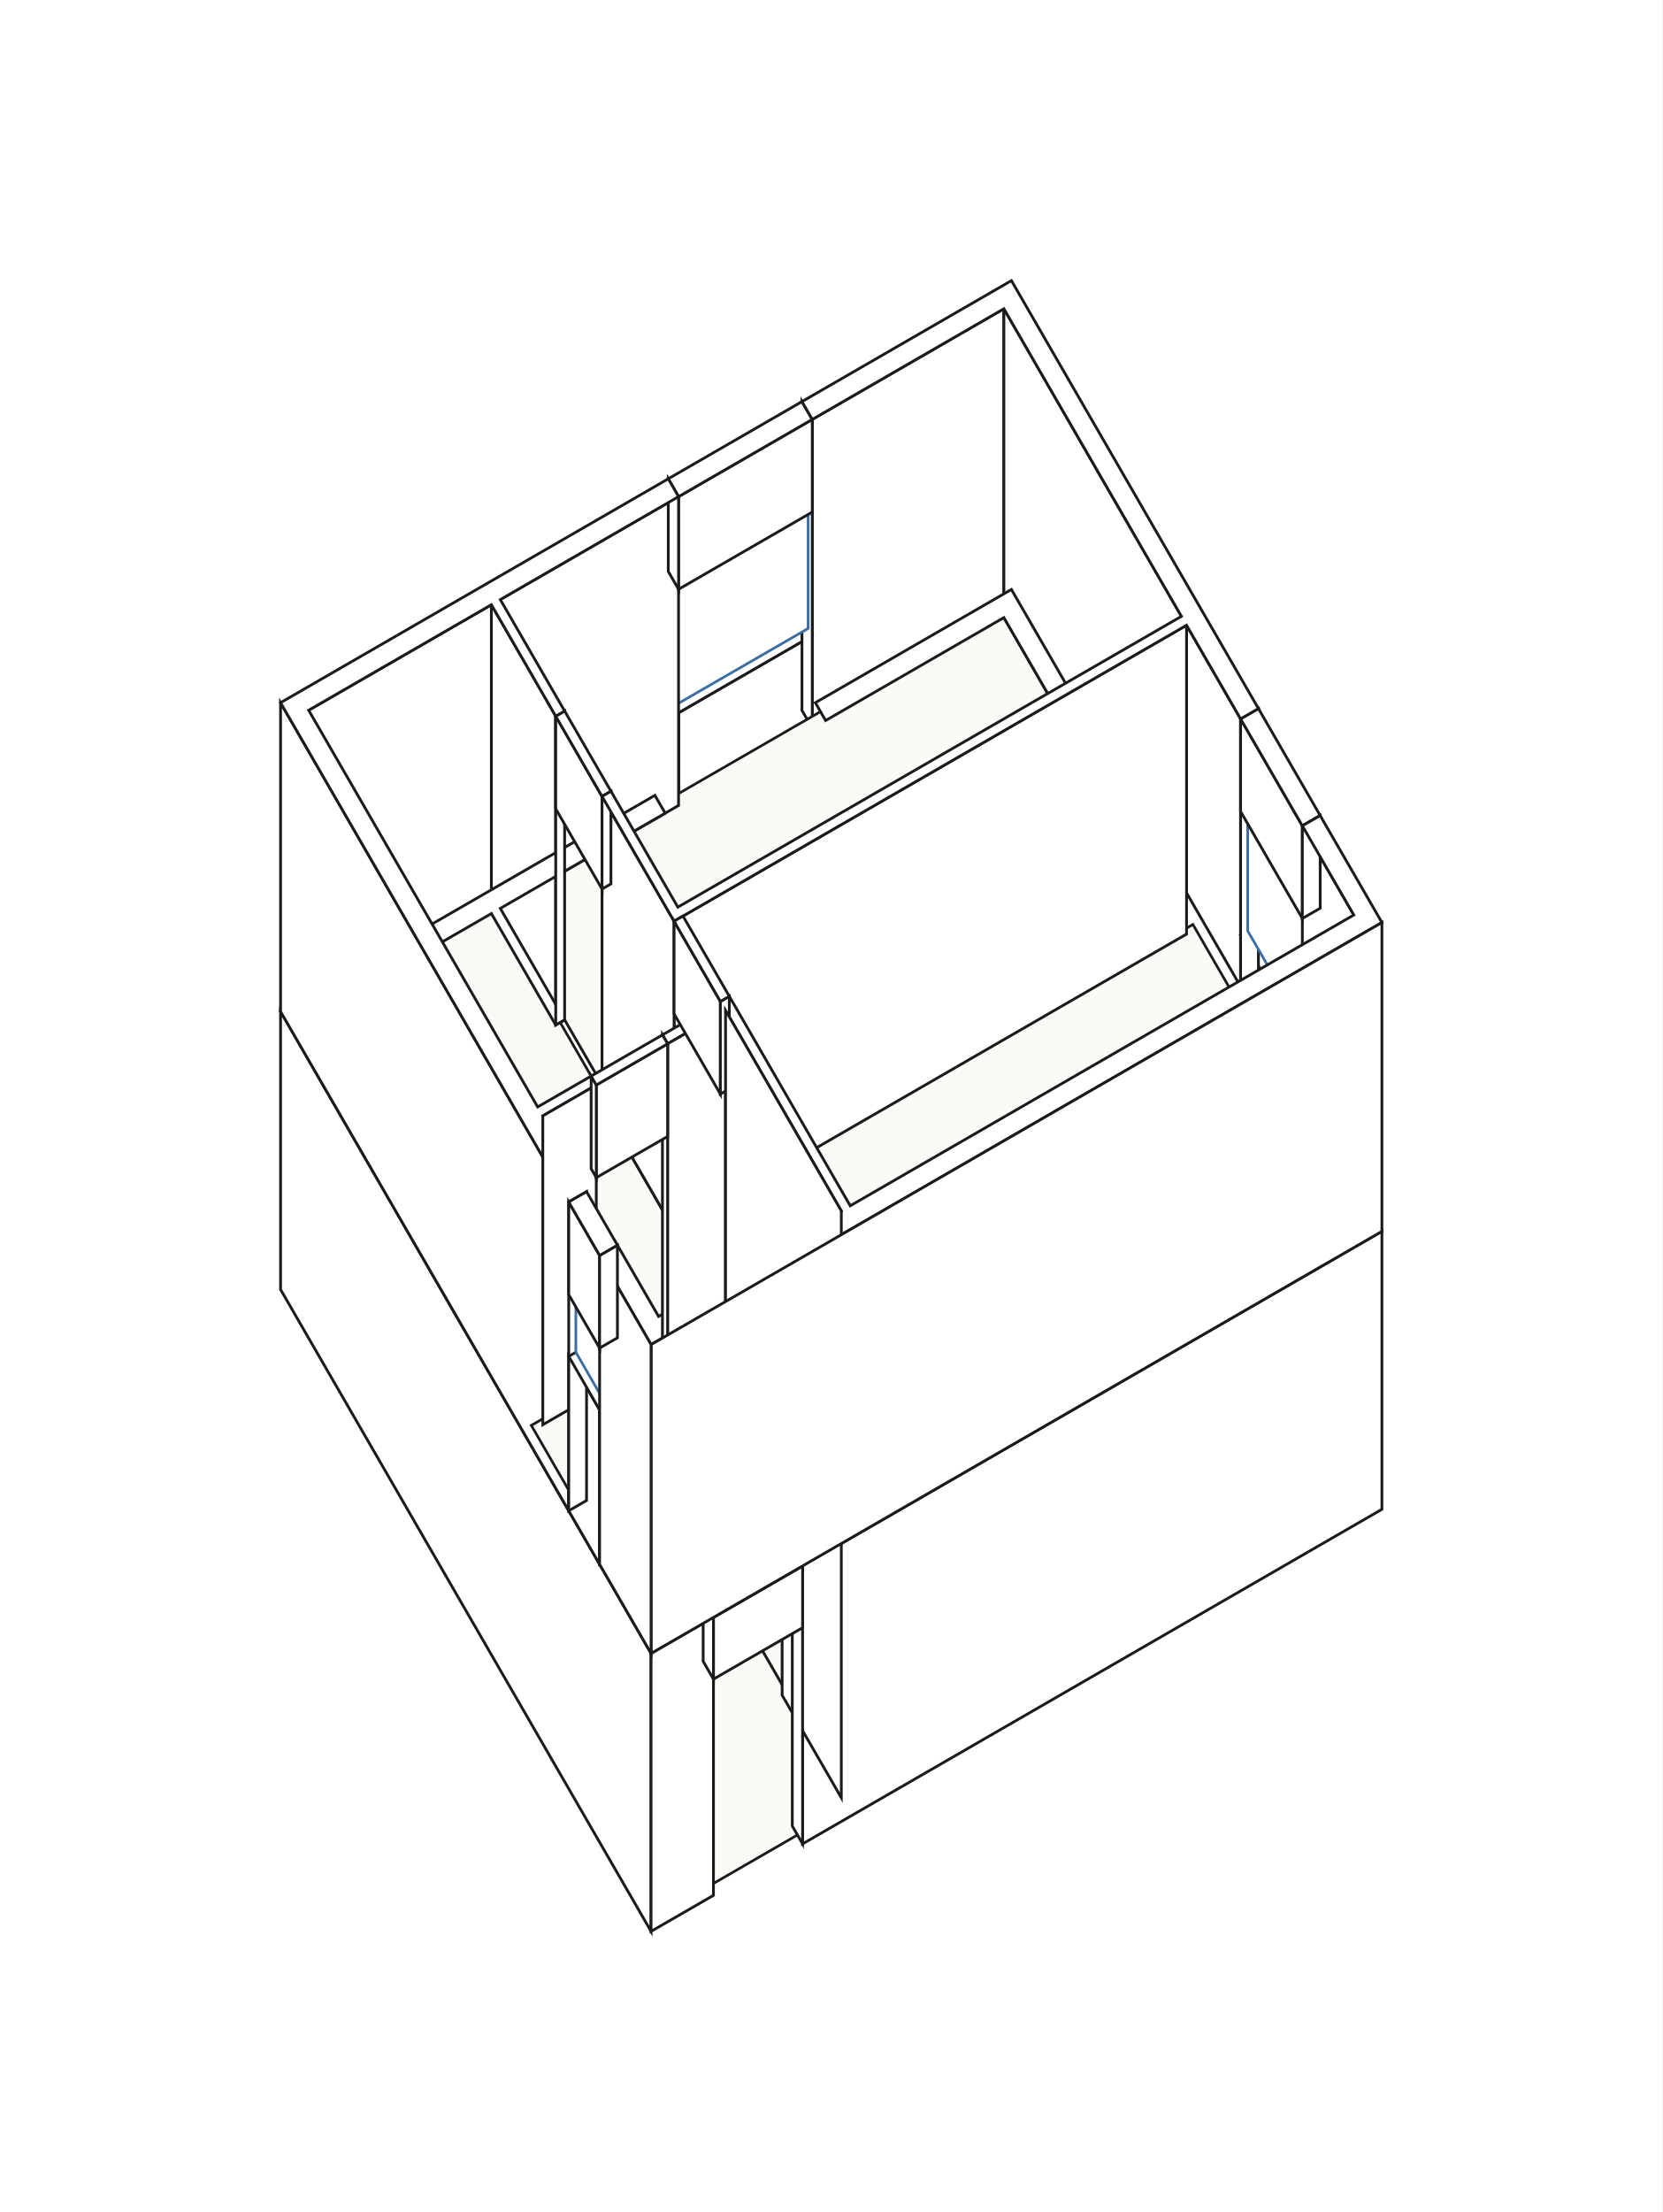
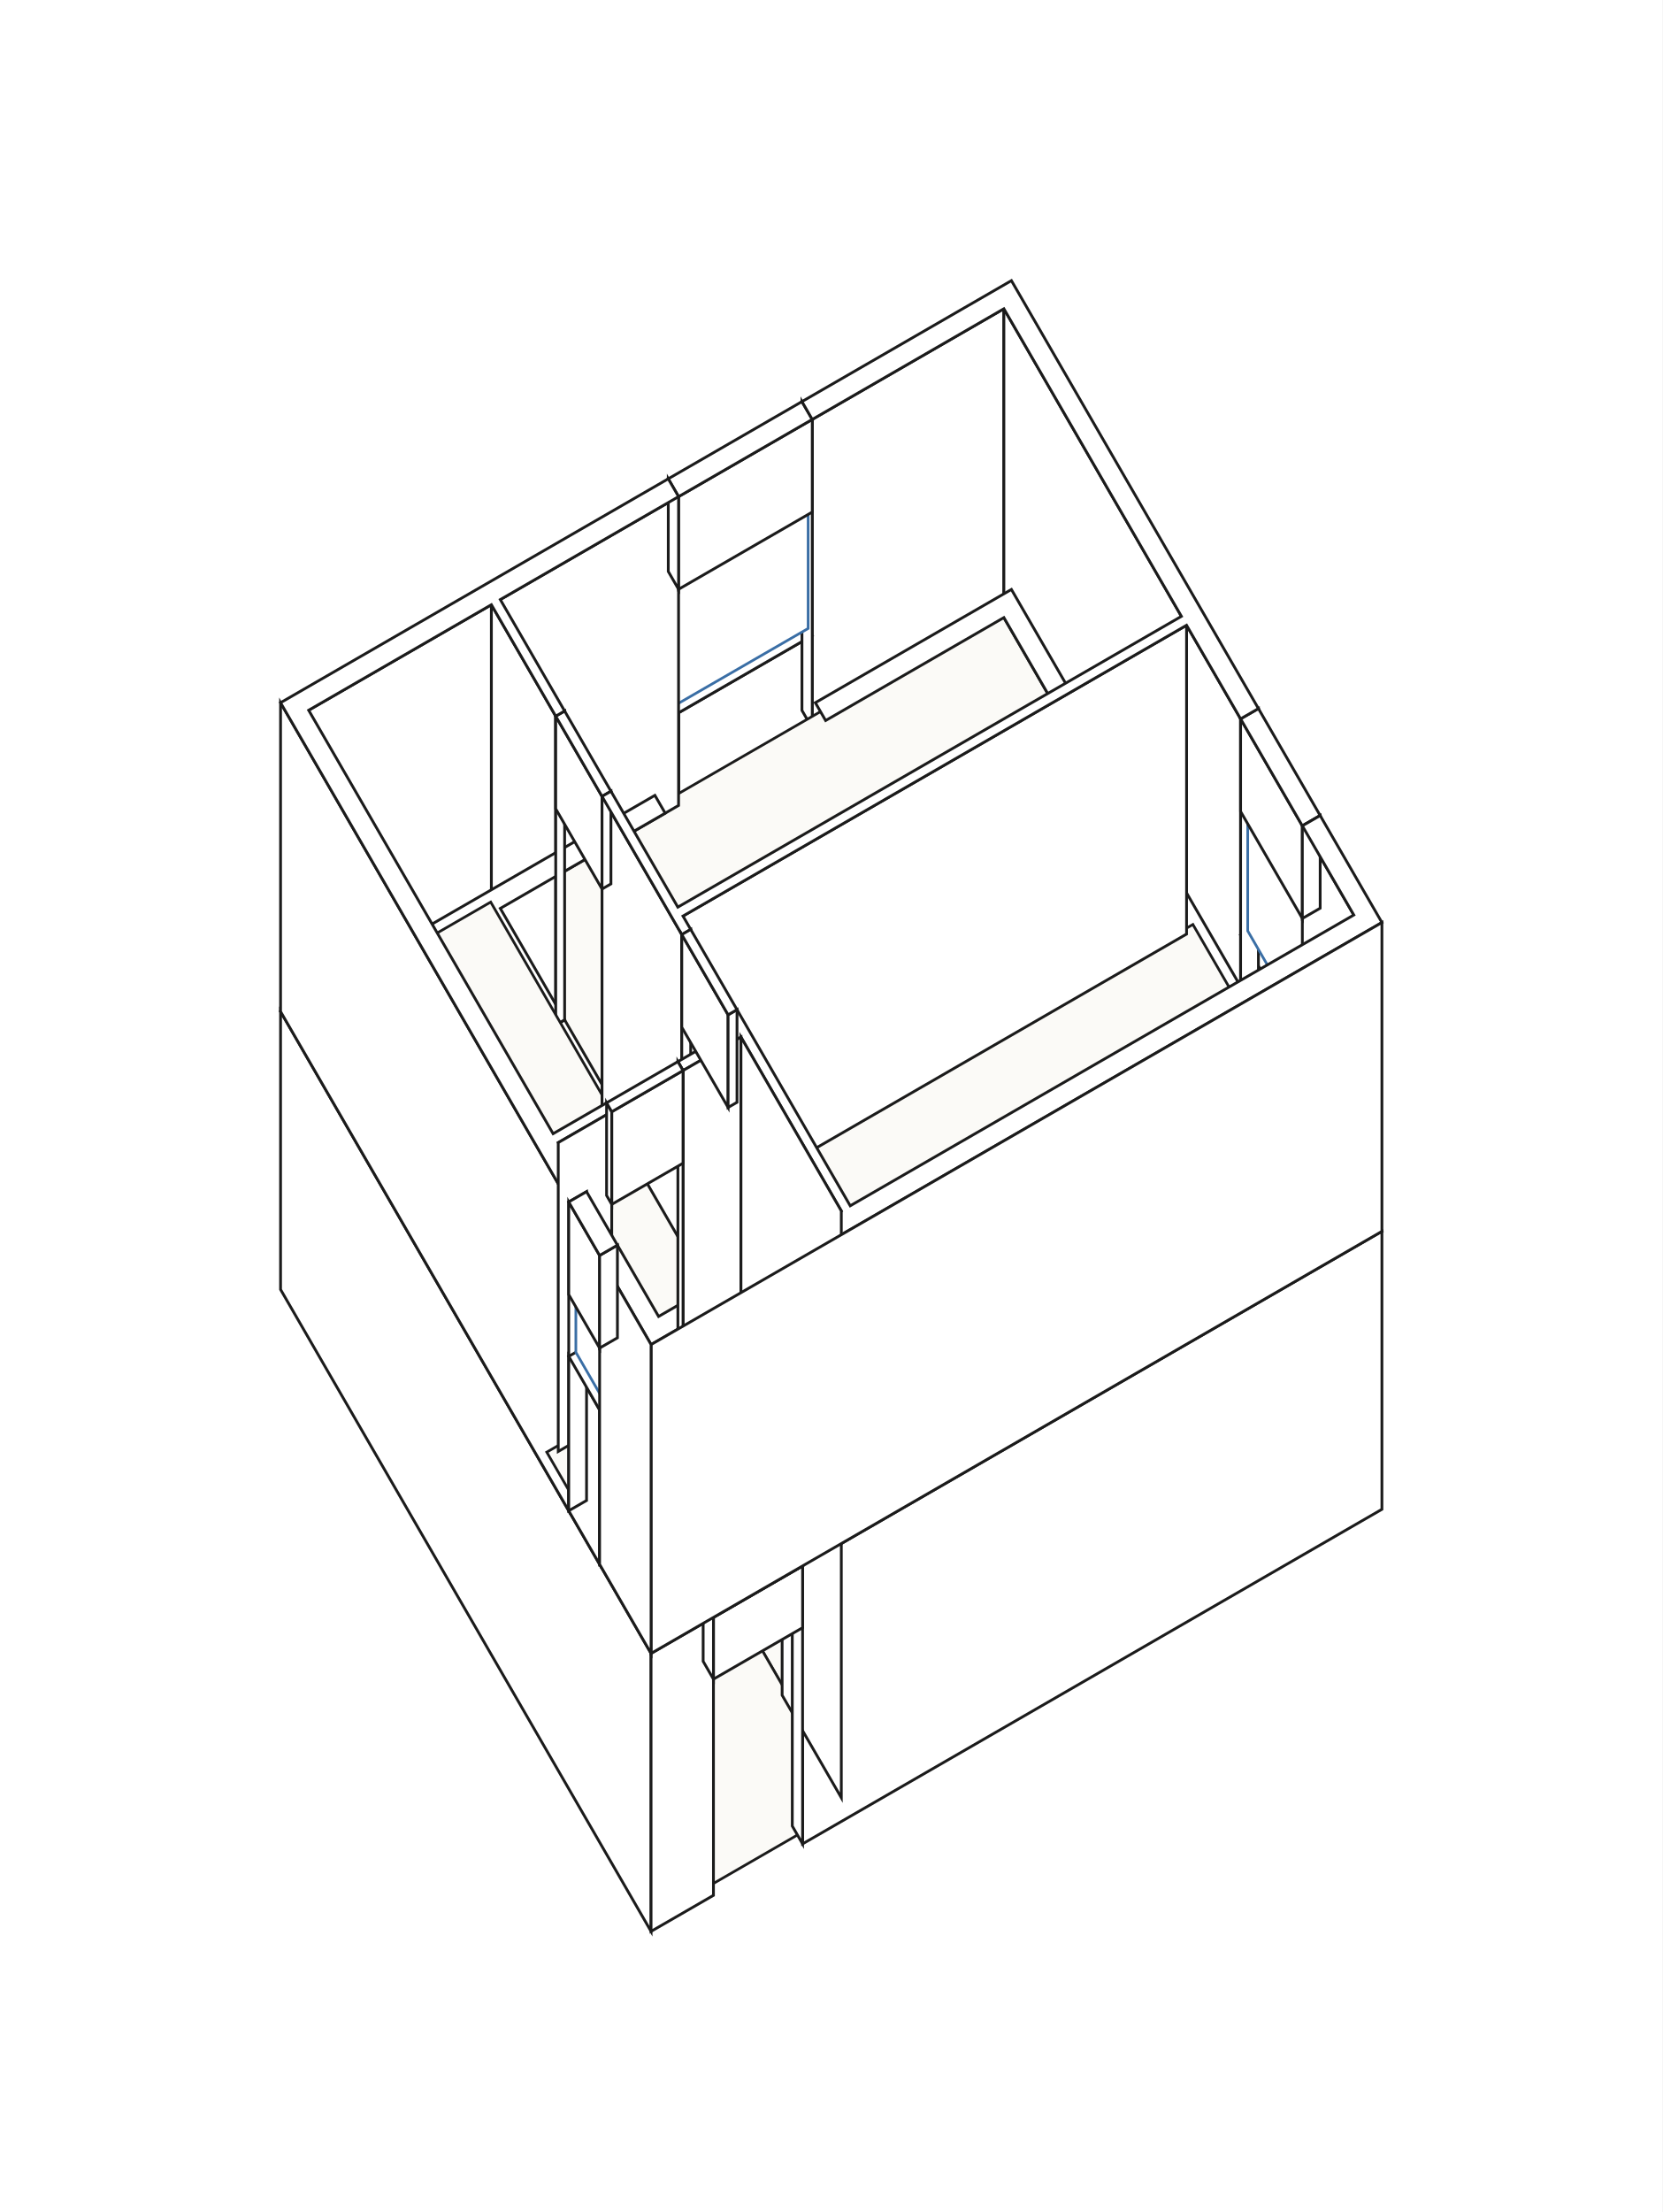
<svg xmlns="http://www.w3.org/2000/svg" viewBox="-2862.62 -12562.62 16153.44 21487.41" font-family="Helvetica, Arial, sans-serif">
  <defs />
  <rect x="-2862.62" y="-12562.62" width="16153.44" height="21487.41" fill="#ffffff" />
  <g id="V-3D">
    <path d="M 5159.55,-2863.4 L 3600.7,-1963.4 L 3600.7,-2263.4 L 5159.55,-3163.4 Z" fill="#ffffff" fill-rule="nonzero" stroke="#1b1b1b" stroke-width="26.94" stroke-linejoin="miter" />
    <path d="M 3500.7,-2436.6 L 5059.55,-3336.6 L 5159.55,-3163.4 L 3600.7,-2263.4 Z" fill="#ffffff" fill-rule="nonzero" stroke="#1b1b1b" stroke-width="26.94" stroke-linejoin="miter" />
    <path d="M 6891.6,-3863.4 L 5159.55,-2863.4 L 5159.55,-5563.4 L 6891.6,-6563.4 Z" fill="#ffffff" fill-rule="nonzero" stroke="#1b1b1b" stroke-width="26.94" stroke-linejoin="miter" />
    <path d="M 3600.7,-1963.4 L 3500.7,-2136.6 L 3500.7,-2436.6 L 3600.7,-2263.4 Z" fill="#ffffff" fill-rule="nonzero" stroke="#1b1b1b" stroke-width="26.94" stroke-linejoin="miter" />
    <path d="M 5159.55,-2863.4 L 5059.55,-3036.6 L 5059.55,-5736.6 L 5159.55,-5563.4 Z" fill="#ffffff" fill-rule="nonzero" stroke="#1b1b1b" stroke-width="26.94" stroke-linejoin="miter" />
    <path d="M 5119.55,-3232.68 L 3560.7,-2332.68 L 3560.7,-4432.68 L 5119.55,-5332.68 Z" fill="#ffffff" fill-rule="nonzero" stroke="#3a6ea5" stroke-width="25.66" />
    <path d="M 8616.6,-875.61 L 6891.6,-3863.4 L 6891.6,-6563.4 L 8616.6,-3575.61 Z" fill="#ffffff" fill-rule="nonzero" stroke="#1b1b1b" stroke-width="26.94" stroke-linejoin="miter" />
    <path d="M 1905.26,-1100 L 6928.2,-4000 L 8728.2,-882.31 L 3705.26,2017.69 Z" fill="#fbfaf7" fill-rule="nonzero" stroke="#1b1b1b" stroke-width="25.66" />
    <path d="M 3560.7,-2332.68 L 3540.7,-2367.32 L 3540.7,-4467.32 L 3560.7,-4432.68 Z" fill="#ffffff" fill-rule="nonzero" stroke="#3a6ea5" stroke-width="25.66" />
    <path d="M 3600.7,-1963.4 L 1998.56,-1038.4 L 1998.56,-3738.4 L 3600.7,-4663.4 Z" fill="#ffffff" fill-rule="nonzero" stroke="#1b1b1b" stroke-width="26.94" stroke-linejoin="miter" />
    <path d="M 3540.7,-4467.32 L 5099.55,-5367.32 L 5119.55,-5332.68 L 3560.7,-4432.68 Z" fill="#ffffff" fill-rule="nonzero" stroke="#3a6ea5" stroke-width="25.66" />
    <path d="M 5159.55,-5263.4 L 3600.7,-4363.4 L 3600.7,-4663.4 L 5159.55,-5563.4 Z" fill="#ffffff" fill-rule="nonzero" stroke="#1b1b1b" stroke-width="26.94" stroke-linejoin="miter" />
    <path d="M 3500.7,-4836.6 L 5059.55,-5736.6 L 5159.55,-5563.4 L 3600.7,-4663.4 Z" fill="#ffffff" fill-rule="nonzero" stroke="#1b1b1b" stroke-width="26.94" stroke-linejoin="miter" />
    <path d="M 3600.7,-4363.4 L 3500.7,-4536.6 L 3500.7,-4836.6 L 3600.7,-4663.4 Z" fill="#ffffff" fill-rule="nonzero" stroke="#1b1b1b" stroke-width="26.94" stroke-linejoin="miter" />
    <path d="M 5029.65,-5488.4 L 3730.61,-4738.4 L 3730.61,-5638.4 L 5029.65,-6388.4 Z" fill="#ffffff" fill-rule="nonzero" stroke="#1b1b1b" stroke-width="26.94" stroke-linejoin="miter" />
    <path d="M 1911.95,-988.4 L 136.6,36.6 L 136.6,-2663.4 L 1911.95,-3688.4 Z" fill="#ffffff" fill-rule="nonzero" stroke="#1b1b1b" stroke-width="26.94" stroke-linejoin="miter" />
    <path d="M 6891.6,-6563.4 L 5029.65,-5488.4 L 5029.65,-8488.4 L 6891.6,-9563.4 Z" fill="#ffffff" fill-rule="nonzero" stroke="#1b1b1b" stroke-width="26.94" stroke-linejoin="miter" />
    <path d="M 2536.95,94.13 L 1911.95,-988.4 L 1911.95,-3688.4 L 2536.95,-2605.87 Z" fill="#ffffff" fill-rule="nonzero" stroke="#1b1b1b" stroke-width="26.94" stroke-linejoin="miter" />
    <path d="M 9191.6,120.32 L 8666.6,-789.01 L 8666.6,-3489.01 L 9191.6,-2579.68 Z" fill="#ffffff" fill-rule="nonzero" stroke="#1b1b1b" stroke-width="26.94" stroke-linejoin="miter" />
    <path d="M 3730.61,-4738.4 L 3630.61,-4911.6 L 3630.61,-5811.6 L 3730.61,-5638.4 Z" fill="#ffffff" fill-rule="nonzero" stroke="#1b1b1b" stroke-width="26.94" stroke-linejoin="miter" />
    <path d="M 9791.6,1159.55 L 9191.6,120.32 L 9191.6,-779.68 L 9791.6,259.55 Z" fill="#ffffff" fill-rule="nonzero" stroke="#1b1b1b" stroke-width="26.94" stroke-linejoin="miter" />
    <path d="M 3630.61,-5811.6 L 4929.65,-6561.6 L 5029.65,-6388.4 L 3730.61,-5638.4 Z" fill="#ffffff" fill-rule="nonzero" stroke="#1b1b1b" stroke-width="26.94" stroke-linejoin="miter" />
    <path d="M 5029.65,-5488.4 L 4929.65,-5661.6 L 4929.65,-8661.6 L 5029.65,-8488.4 Z" fill="#ffffff" fill-rule="nonzero" stroke="#1b1b1b" stroke-width="26.94" stroke-linejoin="miter" />
    <path d="M 2623.56,44.13 L 2536.95,94.13 L 2536.95,-2605.87 L 2623.56,-2655.87 Z" fill="#ffffff" fill-rule="nonzero" stroke="#1b1b1b" stroke-width="26.94" stroke-linejoin="miter" />
    <path d="M 9364.81,20.32 L 9191.6,120.32 L 9191.6,-2579.68 L 9364.81,-2679.68 Z" fill="#ffffff" fill-rule="nonzero" stroke="#1b1b1b" stroke-width="26.94" stroke-linejoin="miter" />
    <path d="M 9364.81,-879.68 L 9964.81,159.55 L 9791.6,259.55 L 9191.6,-779.68 Z" fill="#ffffff" fill-rule="nonzero" stroke="#1b1b1b" stroke-width="26.94" stroke-linejoin="miter" />
    <path d="M 9964.81,1059.55 L 9791.6,1159.55 L 9791.6,259.55 L 9964.81,159.55 Z" fill="#ffffff" fill-rule="nonzero" stroke="#1b1b1b" stroke-width="26.94" stroke-linejoin="miter" />
    <path d="M 1905.26,-3800 L 6928.2,-6700 L 8728.2,-3582.31 L 3705.26,-682.31 Z" fill="#fbfaf7" fill-rule="nonzero" stroke="#1b1b1b" stroke-width="25.66" />
    <path d="M 4989.65,-6457.68 L 3690.61,-5707.68 L 3690.61,-6907.68 L 4989.65,-7657.68 Z" fill="#ffffff" fill-rule="nonzero" stroke="#3a6ea5" stroke-width="25.66" />
    <path d="M 8616.6,-3575.61 L 6891.6,-6563.4 L 6891.6,-9563.4 L 8616.6,-6575.61 Z" fill="#ffffff" fill-rule="nonzero" stroke="#1b1b1b" stroke-width="26.94" stroke-linejoin="miter" />
    <path d="M 8666.6,-789.01 L 3773.56,2035.99 L 3773.56,-664.01 L 8666.6,-3489.01 Z" fill="#ffffff" fill-rule="nonzero" stroke="#1b1b1b" stroke-width="26.94" stroke-linejoin="miter" />
    <path d="M 3705.26,2017.69 L 8728.2,-882.31 L 10428.2,2062.18 L 5405.26,4962.18 Z" fill="#fbfaf7" fill-rule="nonzero" stroke="#1b1b1b" stroke-width="25.66" />
    <path d="M 3690.61,-5707.68 L 3670.61,-5742.32 L 3670.61,-6942.32 L 3690.61,-6907.68 Z" fill="#ffffff" fill-rule="nonzero" stroke="#3a6ea5" stroke-width="25.66" />
    <path d="M 9860.88,219.55 L 9260.88,-819.68 L 9260.88,-2019.68 L 9860.88,-980.45 Z" fill="#ffffff" fill-rule="nonzero" stroke="#3a6ea5" stroke-width="25.66" />
    <path d="M 3670.61,-6942.32 L 4969.65,-7692.32 L 4989.65,-7657.68 L 3690.61,-6907.68 Z" fill="#ffffff" fill-rule="nonzero" stroke="#3a6ea5" stroke-width="25.66" />
    <path d="M 0,0 L 1905.26,-1100 L 5405.26,4962.18 L 3500,6062.18 Z" fill="#fbfaf7" fill-rule="nonzero" stroke="#1b1b1b" stroke-width="25.66" />
    <path d="M 9895.52,199.55 L 9860.88,219.55 L 9860.88,-980.45 L 9895.52,-1000.45 Z" fill="#ffffff" fill-rule="nonzero" stroke="#3a6ea5" stroke-width="25.66" />
    <path d="M 3730.61,-4738.4 L 1998.56,-3738.4 L 1998.56,-6738.4 L 3730.61,-7738.4 Z" fill="#ffffff" fill-rule="nonzero" stroke="#1b1b1b" stroke-width="26.94" stroke-linejoin="miter" />
    <path d="M 9295.52,-2039.68 L 9895.52,-1000.45 L 9860.88,-980.45 L 9260.88,-2019.68 Z" fill="#ffffff" fill-rule="nonzero" stroke="#3a6ea5" stroke-width="25.66" />
    <path d="M 5029.65,-7588.4 L 3730.61,-6838.4 L 3730.61,-7738.4 L 5029.65,-8488.4 Z" fill="#ffffff" fill-rule="nonzero" stroke="#1b1b1b" stroke-width="26.94" stroke-linejoin="miter" />
    <path d="M 2986.95,-1226.44 L 2536.95,-2005.87 L 2536.95,-2605.87 L 2986.95,-1826.44 Z" fill="#ffffff" fill-rule="nonzero" stroke="#1b1b1b" stroke-width="26.94" stroke-linejoin="miter" />
    <path d="M 10291.6,2025.58 L 9791.6,1159.55 L 9791.6,-1540.45 L 10291.6,-674.42 Z" fill="#ffffff" fill-rule="nonzero" stroke="#1b1b1b" stroke-width="26.94" stroke-linejoin="miter" />
    <path d="M 9791.6,-940.45 L 9191.6,-1979.68 L 9191.6,-2579.68 L 9791.6,-1540.45 Z" fill="#ffffff" fill-rule="nonzero" stroke="#1b1b1b" stroke-width="26.94" stroke-linejoin="miter" />
    <path d="M 3730.61,-6838.4 L 3630.61,-7011.6 L 3630.61,-7911.6 L 3730.61,-7738.4 Z" fill="#ffffff" fill-rule="nonzero" stroke="#1b1b1b" stroke-width="26.94" stroke-linejoin="miter" />
    <path d="M 2623.56,-2655.87 L 3073.56,-1876.44 L 2986.95,-1826.44 L 2536.95,-2605.87 Z" fill="#ffffff" fill-rule="nonzero" stroke="#1b1b1b" stroke-width="26.94" stroke-linejoin="miter" />
    <path d="M 3630.61,-7911.6 L 4929.65,-8661.6 L 5029.65,-8488.4 L 3730.61,-7738.4 Z" fill="#ffffff" fill-rule="nonzero" stroke="#1b1b1b" stroke-width="26.94" stroke-linejoin="miter" />
    <path d="M 3073.56,-1276.44 L 2986.95,-1226.44 L 2986.95,-1826.44 L 3073.56,-1876.44 Z" fill="#ffffff" fill-rule="nonzero" stroke="#1b1b1b" stroke-width="26.94" stroke-linejoin="miter" />
    <path d="M 9364.81,-2679.68 L 9964.81,-1640.45 L 9791.6,-1540.45 L 9191.6,-2579.68 Z" fill="#ffffff" fill-rule="nonzero" stroke="#1b1b1b" stroke-width="26.94" stroke-linejoin="miter" />
    <path d="M 4286.95,3125.22 L 2986.95,873.56 L 2986.95,-1826.44 L 4286.95,425.22 Z" fill="#ffffff" fill-rule="nonzero" stroke="#1b1b1b" stroke-width="26.94" stroke-linejoin="miter" />
    <path d="M 9964.81,-1040.45 L 9791.6,-940.45 L 9791.6,-1540.45 L 9964.81,-1640.45 Z" fill="#ffffff" fill-rule="nonzero" stroke="#1b1b1b" stroke-width="26.94" stroke-linejoin="miter" />
    <path d="M 1911.95,-3688.4 L 136.6,-2663.4 L 136.6,-5663.4 L 1911.95,-6688.4 Z" fill="#ffffff" fill-rule="nonzero" stroke="#1b1b1b" stroke-width="26.94" stroke-linejoin="miter" />
    <path d="M 2536.95,-2605.87 L 1911.95,-3688.4 L 1911.95,-6688.4 L 2536.95,-5605.87 Z" fill="#ffffff" fill-rule="nonzero" stroke="#1b1b1b" stroke-width="26.94" stroke-linejoin="miter" />
    <path d="M 9791.6,-1540.45 L 9191.6,-2579.68 L 9191.6,-3479.68 L 9791.6,-2440.45 Z" fill="#ffffff" fill-rule="nonzero" stroke="#1b1b1b" stroke-width="26.94" stroke-linejoin="miter" />
    <path d="M 9191.6,-2579.68 L 8666.6,-3489.01 L 8666.6,-6489.01 L 9191.6,-5579.68 Z" fill="#ffffff" fill-rule="nonzero" stroke="#1b1b1b" stroke-width="26.94" stroke-linejoin="miter" />
-     <path d="M 0,-2700 L 1905.26,-3800 L 4205.26,183.72 L 2300,1283.72 Z M 736.6,-1624.17 L 1516.03,-2074.17 L 966.03,-3026.79 L 186.6,-2576.79 Z" fill="#fbfaf7" fill-rule="nonzero" stroke="#1b1b1b" stroke-width="25.66" />
    <path d="M -136.6,-2736.6 L 3500.7,-4836.6 L 3600.7,-4663.4 L 1998.56,-3738.4 L 2623.56,-2655.87 L 2536.95,-2605.87 L 1911.95,-3688.4 L 136.6,-2663.4 L 3536.6,3225.58 L 3969.62,2975.58 L 4069.62,3148.78 L 3463.4,3498.78 Z M 4835.64,2475.58 L 5311.95,2200.58 L 4736.95,1204.65 L 4823.56,1154.65 L 5398.56,2150.58 L 10291.6,-674.42 L 9791.6,-1540.45 L 9964.81,-1640.45 L 10564.81,-601.22 L 4935.64,2648.78 Z M 2986.95,-1826.44 L 3073.56,-1876.44 L 3723.56,-750.61 L 8616.6,-3575.61 L 6891.6,-6563.4 L 5159.55,-5563.4 L 5059.55,-5736.6 L 6964.81,-6836.6 L 9364.81,-2679.68 L 9191.6,-2579.68 L 8666.6,-3489.01 L 3773.56,-664.01 L 4373.56,375.22 L 4286.95,425.22 Z" fill="#ffffff" fill-rule="nonzero" stroke="#1b1b1b" stroke-width="26.94" stroke-linejoin="miter" />
    <path d="M 9364.81,-3579.68 L 9964.81,-2540.45 L 9791.6,-2440.45 L 9191.6,-3479.68 Z" fill="#ffffff" fill-rule="nonzero" stroke="#1b1b1b" stroke-width="26.94" stroke-linejoin="miter" />
    <path d="M 9964.81,-1640.45 L 9791.6,-1540.45 L 9791.6,-2440.45 L 9964.81,-2540.45 Z" fill="#ffffff" fill-rule="nonzero" stroke="#1b1b1b" stroke-width="26.94" stroke-linejoin="miter" />
    <path d="M 2623.56,-2655.87 L 2536.95,-2605.87 L 2536.95,-5605.87 L 2623.56,-5655.87 Z" fill="#ffffff" fill-rule="nonzero" stroke="#1b1b1b" stroke-width="26.94" stroke-linejoin="miter" />
    <path d="M 9364.81,-2679.68 L 9191.6,-2579.68 L 9191.6,-5579.68 L 9364.81,-5679.68 Z" fill="#ffffff" fill-rule="nonzero" stroke="#1b1b1b" stroke-width="26.94" stroke-linejoin="miter" />
+     <path d="M 0,-2700 L 1905.26,-3800 L 4355.26,443.52 L 2450,1543.52 Z M 736.6,-1624.17 L 1516.03,-2074.17 L 966.03,-3026.79 L 186.6,-2576.79 Z" fill="#fbfaf7" fill-rule="nonzero" stroke="#1b1b1b" stroke-width="25.66" />
    <path d="M 3463.4,6198.78 L -136.6,-36.6 L -136.6,-2736.6 L 3463.4,3498.78 Z" fill="#ffffff" fill-rule="nonzero" stroke="#1b1b1b" stroke-width="26.94" stroke-linejoin="miter" />
    <path d="M 4373.56,3075.22 L 4286.95,3125.22 L 4286.95,425.22 L 4373.56,375.22 Z" fill="#ffffff" fill-rule="nonzero" stroke="#1b1b1b" stroke-width="26.94" stroke-linejoin="miter" />
    <path d="M 3705.26,-682.31 L 8728.2,-3582.31 L 10428.2,-637.82 L 5405.26,2262.18 Z" fill="#fbfaf7" fill-rule="nonzero" stroke="#1b1b1b" stroke-width="25.66" />
    <path d="M 9860.88,-2480.45 L 9260.88,-3519.68 L 9260.88,-4719.68 L 9860.88,-3680.45 Z" fill="#ffffff" fill-rule="nonzero" stroke="#3a6ea5" stroke-width="25.66" />
-     <path d="M 8666.6,-3489.01 L 3686.95,-614.01 L 3686.95,-3614.01 L 8666.6,-6489.01 Z" fill="#ffffff" fill-rule="nonzero" stroke="#1b1b1b" stroke-width="26.94" stroke-linejoin="miter" />
+     <path d="M 8666.6,-3489.01 L 3773.56,-664.01 L 3773.56,-3664.01 L 8666.6,-6489.01 Z" fill="#ffffff" fill-rule="nonzero" stroke="#1b1b1b" stroke-width="26.94" stroke-linejoin="miter" />
    <path d="M 10564.81,2098.78 L 4935.64,5348.78 L 4935.64,2648.78 L 10564.81,-601.22 Z" fill="#ffffff" fill-rule="nonzero" stroke="#1b1b1b" stroke-width="26.94" stroke-linejoin="miter" />
    <path d="M 9895.52,-2500.45 L 9860.88,-2480.45 L 9860.88,-3680.45 L 9895.52,-3700.45 Z" fill="#ffffff" fill-rule="nonzero" stroke="#3a6ea5" stroke-width="25.66" />
    <path d="M 9295.52,-4739.68 L 9895.52,-3700.45 L 9860.88,-3680.45 L 9260.88,-4719.68 Z" fill="#ffffff" fill-rule="nonzero" stroke="#3a6ea5" stroke-width="25.66" />
-     <path d="M 3686.95,-614.01 L 2986.95,-1826.44 L 2986.95,-4826.44 L 3686.95,-3614.01 Z" fill="#ffffff" fill-rule="nonzero" stroke="#1b1b1b" stroke-width="26.94" stroke-linejoin="miter" />
    <path d="M 2986.95,-3926.44 L 2536.95,-4705.87 L 2536.95,-5605.87 L 2986.95,-4826.44 Z" fill="#ffffff" fill-rule="nonzero" stroke="#1b1b1b" stroke-width="26.94" stroke-linejoin="miter" />
+     <path d="M 3761.95,-484.1 L 2986.95,-1826.44 L 2986.95,-4826.44 L 3761.95,-3484.1 Z" fill="#ffffff" fill-rule="nonzero" stroke="#1b1b1b" stroke-width="26.94" stroke-linejoin="miter" />
    <path d="M 5311.95,4900.58 L 4736.95,3904.65 L 4736.95,1204.65 L 5311.95,2200.58 Z" fill="#ffffff" fill-rule="nonzero" stroke="#1b1b1b" stroke-width="26.94" stroke-linejoin="miter" />
    <path d="M 10291.6,-674.42 L 9791.6,-1540.45 L 9791.6,-4540.45 L 10291.6,-3674.42 Z" fill="#ffffff" fill-rule="nonzero" stroke="#1b1b1b" stroke-width="26.94" stroke-linejoin="miter" />
    <path d="M 9791.6,-3640.45 L 9191.6,-4679.68 L 9191.6,-5579.68 L 9791.6,-4540.45 Z" fill="#ffffff" fill-rule="nonzero" stroke="#1b1b1b" stroke-width="26.94" stroke-linejoin="miter" />
    <path d="M 4736.95,1804.65 L 4286.95,1025.22 L 4286.95,425.22 L 4736.95,1204.65 Z" fill="#ffffff" fill-rule="nonzero" stroke="#1b1b1b" stroke-width="26.94" stroke-linejoin="miter" />
    <path d="M 3073.56,-3976.44 L 2986.95,-3926.44 L 2986.95,-4826.44 L 3073.56,-4876.44 Z" fill="#ffffff" fill-rule="nonzero" stroke="#1b1b1b" stroke-width="26.94" stroke-linejoin="miter" />
    <path d="M 2623.56,-5655.87 L 3073.56,-4876.44 L 2986.95,-4826.44 L 2536.95,-5605.87 Z" fill="#ffffff" fill-rule="nonzero" stroke="#1b1b1b" stroke-width="26.94" stroke-linejoin="miter" />
    <path d="M 4373.56,375.22 L 4823.56,1154.65 L 4736.95,1204.65 L 4286.95,425.22 Z" fill="#ffffff" fill-rule="nonzero" stroke="#1b1b1b" stroke-width="26.94" stroke-linejoin="miter" />
    <path d="M 4823.56,1754.65 L 4736.95,1804.65 L 4736.95,1204.65 L 4823.56,1154.65 Z" fill="#ffffff" fill-rule="nonzero" stroke="#1b1b1b" stroke-width="26.94" stroke-linejoin="miter" />
    <path d="M 9364.81,-5679.68 L 9964.81,-4640.45 L 9791.6,-4540.45 L 9191.6,-5579.68 Z" fill="#ffffff" fill-rule="nonzero" stroke="#1b1b1b" stroke-width="26.94" stroke-linejoin="miter" />
    <path d="M 9964.81,-3740.45 L 9791.6,-3640.45 L 9791.6,-4540.45 L 9964.81,-4640.45 Z" fill="#ffffff" fill-rule="nonzero" stroke="#1b1b1b" stroke-width="26.94" stroke-linejoin="miter" />
+     <path d="M 3848.56,-534.1 L 3761.95,-484.1 L 3761.95,-3484.1 L 3848.56,-3534.1 Z" fill="#ffffff" fill-rule="nonzero" stroke="#1b1b1b" stroke-width="26.94" stroke-linejoin="miter" />
    <path d="M 2663.4,2113.14 L -136.6,-2736.6 L -136.6,-5736.6 L 2663.4,-886.86 Z" fill="#ffffff" fill-rule="nonzero" stroke="#1b1b1b" stroke-width="26.94" stroke-linejoin="miter" />
    <path d="M 4935.64,5348.78 L 4835.64,5175.58 L 4835.64,2475.58 L 4935.64,2648.78 Z" fill="#ffffff" fill-rule="nonzero" stroke="#1b1b1b" stroke-width="26.94" stroke-linejoin="miter" />
-     <path d="M -136.6,-5736.6 L 3630.61,-7911.6 L 3730.61,-7738.4 L 1998.56,-6738.4 L 2623.56,-5655.87 L 2536.95,-5605.87 L 1911.95,-6688.4 L 136.6,-5663.4 L 2361.6,-1809.58 L 2881.22,-2109.58 L 2931.22,-2022.98 L 2411.6,-1722.98 L 2836.6,-986.86 L 2663.4,-886.86 Z M 2963.4,-367.25 L 3136.6,-467.25 L 3536.6,225.58 L 5311.95,-799.42 L 4186.95,-2747.98 L 3624.04,-2422.98 L 3574.04,-2509.58 L 4223.56,-2884.58 L 5398.56,-849.42 L 10291.6,-3674.42 L 9791.6,-4540.45 L 9964.81,-4640.45 L 10564.81,-3601.22 L 3463.4,498.78 Z M 2986.95,-4826.44 L 3073.56,-4876.44 L 3723.56,-3750.61 L 8616.6,-6575.61 L 6891.6,-9563.4 L 5029.65,-8488.4 L 4929.65,-8661.6 L 6964.81,-9836.6 L 9364.81,-5679.68 L 9191.6,-5579.68 L 8666.6,-6489.01 L 3686.95,-3614.01 Z" fill="#ffffff" fill-rule="nonzero" stroke="#1b1b1b" stroke-width="26.94" stroke-linejoin="miter" />
-     <path d="M 2300,1283.72 L 4205.26,183.72 L 5405.26,2262.18 L 3500,3362.18 Z" fill="#fbfaf7" fill-rule="nonzero" stroke="#1b1b1b" stroke-width="25.66" />
-     <path d="M 4186.95,252.02 L 3624.04,577.02 L 3624.04,-2422.98 L 4186.95,-2747.98 Z" fill="#ffffff" fill-rule="nonzero" stroke="#1b1b1b" stroke-width="26.94" stroke-linejoin="miter" />
+     <path d="M -136.6,-5736.6 L 3630.61,-7911.6 L 3730.61,-7738.4 L 1998.56,-6738.4 L 2623.56,-5655.87 L 2536.95,-5605.87 L 1911.95,-6688.4 L 136.6,-5663.4 L 2511.6,-1549.78 L 3031.22,-1849.78 L 3081.22,-1763.17 L 2561.6,-1463.17 L 2836.6,-986.86 L 2663.4,-886.86 Z M 2963.4,-367.25 L 3136.6,-467.25 L 3536.6,225.58 L 5311.95,-799.42 L 4336.95,-2488.17 L 3774.04,-2163.17 L 3724.04,-2249.78 L 4286.95,-2574.78 L 4211.95,-2704.68 L 4298.56,-2754.68 L 5398.56,-849.42 L 10291.6,-3674.42 L 9791.6,-4540.45 L 9964.81,-4640.45 L 10564.81,-3601.22 L 3463.4,498.78 Z M 2986.95,-4826.44 L 3073.56,-4876.44 L 3723.56,-3750.61 L 8616.6,-6575.61 L 6891.6,-9563.4 L 5029.65,-8488.4 L 4929.65,-8661.6 L 6964.81,-9836.6 L 9364.81,-5679.68 L 9191.6,-5579.68 L 8666.6,-6489.01 L 3773.56,-3664.01 L 3848.56,-3534.1 L 3761.95,-3484.1 Z" fill="#ffffff" fill-rule="nonzero" stroke="#1b1b1b" stroke-width="26.94" stroke-linejoin="miter" />
+     <path d="M 4286.95,425.22 L 4211.95,295.32 L 4211.95,-2704.68 L 4286.95,-2574.78 Z" fill="#ffffff" fill-rule="nonzero" stroke="#1b1b1b" stroke-width="26.94" stroke-linejoin="miter" />
+     <path d="M 2450,1543.52 L 4355.26,443.52 L 5405.26,2262.18 L 3500,3362.18 Z" fill="#fbfaf7" fill-rule="nonzero" stroke="#1b1b1b" stroke-width="25.66" />
    <path d="M 4069.62,5848.78 L 3463.4,6198.78 L 3463.4,3498.78 L 4069.62,3148.78 Z" fill="#ffffff" fill-rule="nonzero" stroke="#1b1b1b" stroke-width="26.94" stroke-linejoin="miter" />
-     <path d="M 3624.04,577.02 L 3574.04,490.42 L 3574.04,-2509.58 L 3624.04,-2422.98 Z" fill="#ffffff" fill-rule="nonzero" stroke="#1b1b1b" stroke-width="26.94" stroke-linejoin="miter" />
-     <path d="M 4136.95,-1934.58 L 3686.95,-2714.01 L 3686.95,-3614.01 L 4136.95,-2834.58 Z" fill="#ffffff" fill-rule="nonzero" stroke="#1b1b1b" stroke-width="26.94" stroke-linejoin="miter" />
+     <path d="M 4336.95,511.83 L 3774.04,836.83 L 3774.04,-2163.17 L 4336.95,-2488.17 Z" fill="#ffffff" fill-rule="nonzero" stroke="#1b1b1b" stroke-width="26.94" stroke-linejoin="miter" />
+     <path d="M 3774.04,836.83 L 3724.04,750.22 L 3724.04,-2249.78 L 3774.04,-2163.17 Z" fill="#ffffff" fill-rule="nonzero" stroke="#1b1b1b" stroke-width="26.94" stroke-linejoin="miter" />
+     <path d="M 4211.95,-1804.68 L 3761.95,-2584.1 L 3761.95,-3484.1 L 4211.95,-2704.68 Z" fill="#ffffff" fill-rule="nonzero" stroke="#1b1b1b" stroke-width="26.94" stroke-linejoin="miter" />
    <path d="M 4935.64,3248.78 L 4069.62,3748.78 L 4069.62,3148.78 L 4935.64,2648.78 Z" fill="#ffffff" fill-rule="nonzero" stroke="#1b1b1b" stroke-width="26.94" stroke-linejoin="miter" />
-     <path d="M 2931.22,977.02 L 2411.6,1277.02 L 2411.6,-1722.98 L 2931.22,-2022.98 Z" fill="#ffffff" fill-rule="nonzero" stroke="#1b1b1b" stroke-width="26.94" stroke-linejoin="miter" />
-     <path d="M 4223.56,-1984.58 L 4136.95,-1934.58 L 4136.95,-2834.58 L 4223.56,-2884.58 Z" fill="#ffffff" fill-rule="nonzero" stroke="#1b1b1b" stroke-width="26.94" stroke-linejoin="miter" />
-     <path d="M 5311.95,2200.58 L 4186.95,252.02 L 4186.95,-2747.98 L 5311.95,-799.42 Z" fill="#ffffff" fill-rule="nonzero" stroke="#1b1b1b" stroke-width="26.94" stroke-linejoin="miter" />
-     <path d="M 3773.56,-3664.01 L 4223.56,-2884.58 L 4136.95,-2834.58 L 3686.95,-3614.01 Z" fill="#ffffff" fill-rule="nonzero" stroke="#1b1b1b" stroke-width="26.94" stroke-linejoin="miter" />
    <path d="M 4069.62,3748.78 L 3969.62,3575.58 L 3969.62,2975.58 L 4069.62,3148.78 Z" fill="#ffffff" fill-rule="nonzero" stroke="#1b1b1b" stroke-width="26.94" stroke-linejoin="miter" />
    <path d="M 4935.64,2648.78 L 4069.62,3148.78 L 3969.62,2975.58 L 4835.64,2475.58 Z" fill="#ffffff" fill-rule="nonzero" stroke="#1b1b1b" stroke-width="26.94" stroke-linejoin="miter" />
+     <path d="M 4298.56,-1854.68 L 4211.95,-1804.68 L 4211.95,-2704.68 L 4298.56,-2754.68 Z" fill="#ffffff" fill-rule="nonzero" stroke="#1b1b1b" stroke-width="26.94" stroke-linejoin="miter" />
+     <path d="M 5311.95,2200.58 L 4336.95,511.83 L 4336.95,-2488.17 L 5311.95,-799.42 Z" fill="#ffffff" fill-rule="nonzero" stroke="#1b1b1b" stroke-width="26.94" stroke-linejoin="miter" />
+     <path d="M 3848.56,-3534.1 L 4298.56,-2754.68 L 4211.95,-2704.68 L 3761.95,-3484.1 Z" fill="#ffffff" fill-rule="nonzero" stroke="#1b1b1b" stroke-width="26.94" stroke-linejoin="miter" />
+     <path d="M 3081.22,1236.83 L 2561.6,1536.83 L 2561.6,-1463.17 L 3081.22,-1763.17 Z" fill="#ffffff" fill-rule="nonzero" stroke="#1b1b1b" stroke-width="26.94" stroke-linejoin="miter" />
    <path d="M 10564.81,-601.22 L 3463.4,3498.78 L 3463.4,498.78 L 10564.81,-3601.22 Z" fill="#ffffff" fill-rule="nonzero" stroke="#1b1b1b" stroke-width="26.94" stroke-linejoin="miter" />
    <path d="M 2963.4,2632.75 L 2663.4,2113.14 L 2663.4,613.14 L 2963.4,1132.75 Z" fill="#ffffff" fill-rule="nonzero" stroke="#1b1b1b" stroke-width="26.94" stroke-linejoin="miter" />
-     <path d="M 3624.04,-1522.98 L 2931.22,-1122.98 L 2931.22,-2022.98 L 3624.04,-2422.98 Z" fill="#ffffff" fill-rule="nonzero" stroke="#1b1b1b" stroke-width="26.94" stroke-linejoin="miter" />
    <path d="M 3136.6,2532.75 L 2963.4,2632.75 L 2963.4,1132.75 L 3136.6,1032.75 Z" fill="#ffffff" fill-rule="nonzero" stroke="#1b1b1b" stroke-width="26.94" stroke-linejoin="miter" />
-     <path d="M 2931.22,-1122.98 L 2881.22,-1209.58 L 2881.22,-2109.58 L 2931.22,-2022.98 Z" fill="#ffffff" fill-rule="nonzero" stroke="#1b1b1b" stroke-width="26.94" stroke-linejoin="miter" />
    <path d="M 2836.6,2013.14 L 2663.4,2113.14 L 2663.4,-886.86 L 2836.6,-986.86 Z" fill="#ffffff" fill-rule="nonzero" stroke="#1b1b1b" stroke-width="26.94" stroke-linejoin="miter" />
-     <path d="M 2881.22,-2109.58 L 3574.04,-2509.58 L 3624.04,-2422.98 L 2931.22,-2022.98 Z" fill="#ffffff" fill-rule="nonzero" stroke="#1b1b1b" stroke-width="26.94" stroke-linejoin="miter" />
+     <path d="M 3774.04,-1263.17 L 3081.22,-863.17 L 3081.22,-1763.17 L 3774.04,-2163.17 Z" fill="#ffffff" fill-rule="nonzero" stroke="#1b1b1b" stroke-width="26.94" stroke-linejoin="miter" />
+     <path d="M 3081.22,-863.17 L 3031.22,-949.78 L 3031.22,-1849.78 L 3081.22,-1763.17 Z" fill="#ffffff" fill-rule="nonzero" stroke="#1b1b1b" stroke-width="26.94" stroke-linejoin="miter" />
    <path d="M 2963.4,1132.75 L 2663.4,613.14 L 2836.6,513.14 L 3136.6,1032.75 Z" fill="#ffffff" fill-rule="nonzero" stroke="#1b1b1b" stroke-width="26.94" stroke-linejoin="miter" />
+     <path d="M 3031.22,-1849.78 L 3724.04,-2249.78 L 3774.04,-2163.17 L 3081.22,-1763.17 Z" fill="#ffffff" fill-rule="nonzero" stroke="#1b1b1b" stroke-width="26.94" stroke-linejoin="miter" />
    <path d="M 3032.68,1092.75 L 2732.68,573.14 L 2732.68,-26.86 L 3032.68,492.75 Z" fill="#ffffff" fill-rule="nonzero" stroke="#3a6ea5" stroke-width="25.66" />
    <path d="M 3067.32,1072.75 L 3032.68,1092.75 L 3032.68,492.75 L 3067.32,472.75 Z" fill="#ffffff" fill-rule="nonzero" stroke="#3a6ea5" stroke-width="25.66" />
    <path d="M 3032.68,492.75 L 2732.68,-26.86 L 2767.32,-46.86 L 3067.32,472.75 Z" fill="#ffffff" fill-rule="nonzero" stroke="#3a6ea5" stroke-width="25.66" />
    <path d="M 3463.4,3498.78 L 2963.4,2632.75 L 2963.4,-367.25 L 3463.4,498.78 Z" fill="#ffffff" fill-rule="nonzero" stroke="#1b1b1b" stroke-width="26.94" stroke-linejoin="miter" />
    <path d="M 2963.4,532.75 L 2663.4,13.14 L 2663.4,-886.86 L 2963.4,-367.25 Z" fill="#ffffff" fill-rule="nonzero" stroke="#1b1b1b" stroke-width="26.94" stroke-linejoin="miter" />
    <path d="M 3136.6,432.75 L 2963.4,532.75 L 2963.4,-367.25 L 3136.6,-467.25 Z" fill="#ffffff" fill-rule="nonzero" stroke="#1b1b1b" stroke-width="26.94" stroke-linejoin="miter" />
    <path d="M 2963.4,-367.25 L 2663.4,-886.86 L 2836.6,-986.86 L 3136.6,-467.25 Z" fill="#ffffff" fill-rule="nonzero" stroke="#1b1b1b" stroke-width="26.94" stroke-linejoin="miter" />
  </g>
</svg>
